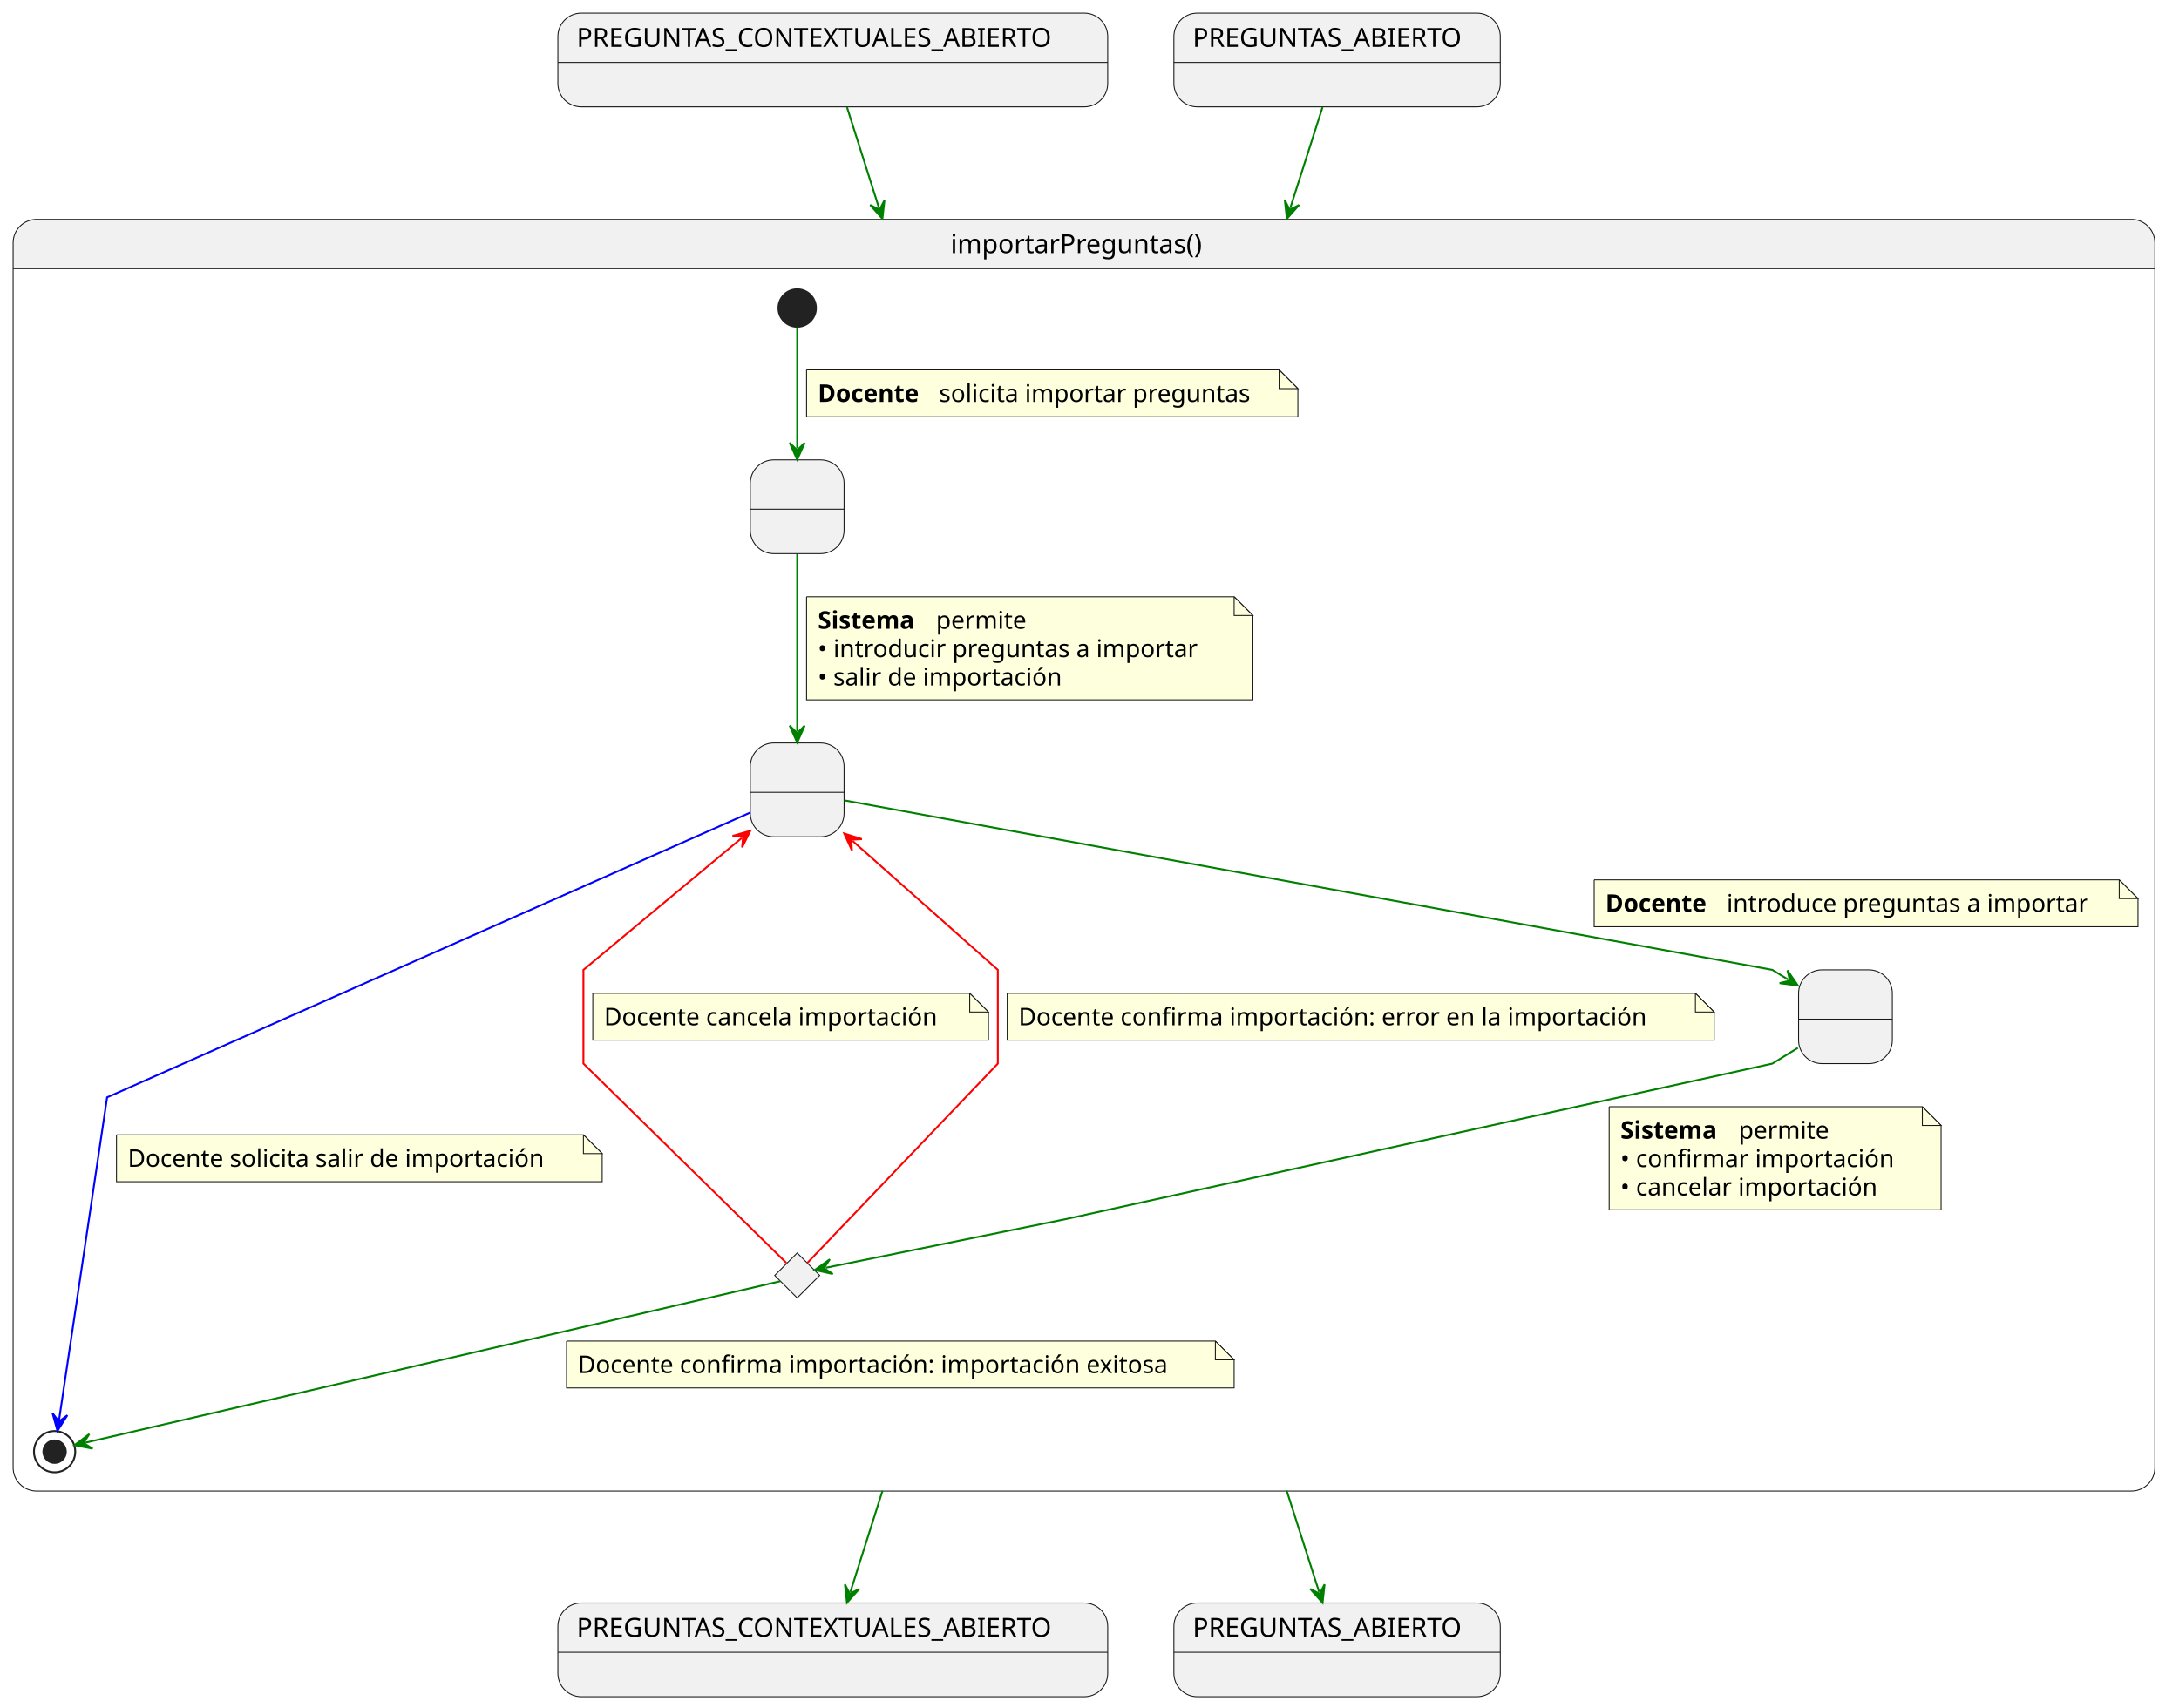
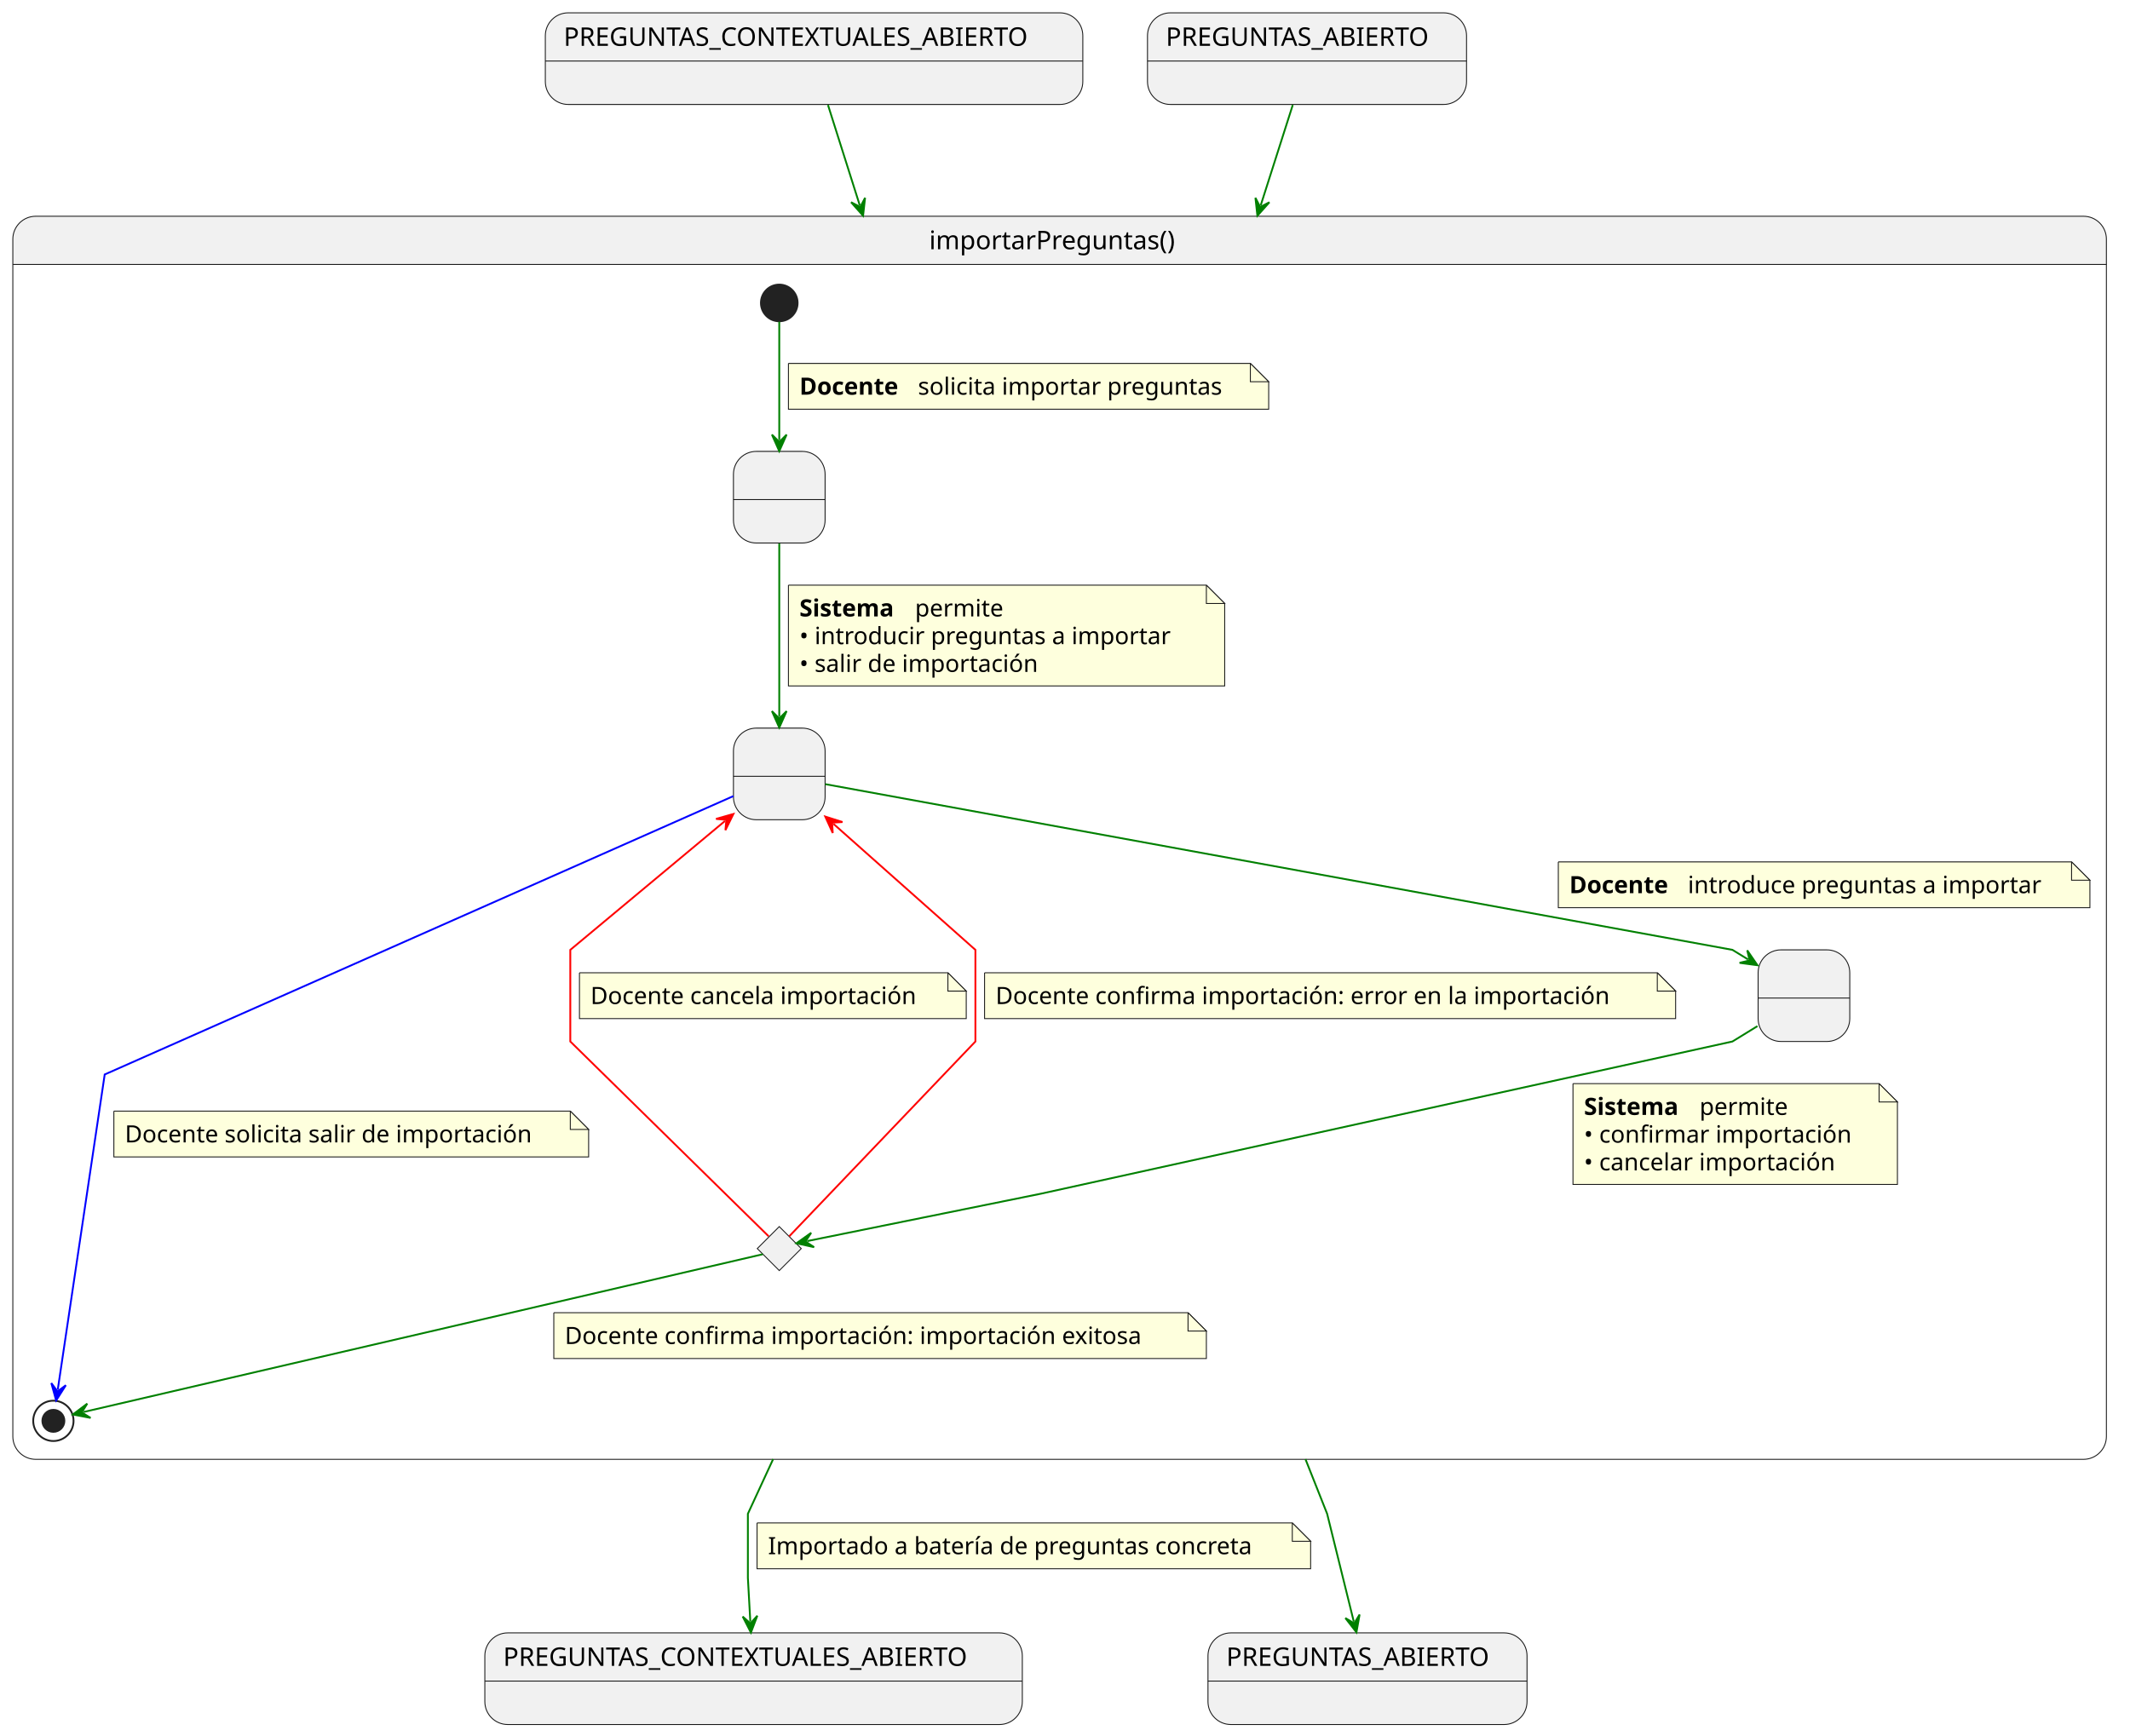
- <svg xmlns="http://www.w3.org/2000/svg" contentStyleType="text/css" data-diagram-type="STATE" height="911px" preserveAspectRatio="none" style="width:1162px;height:911px;background:#FFFFFF;" version="1.1" viewBox="0 0 1162 911" width="1162px" zoomAndPan="magnify">
+ <svg xmlns="http://www.w3.org/2000/svg" contentStyleType="text/css" data-diagram-type="STATE" height="947px" preserveAspectRatio="none" style="width:1162px;height:947px;background:#FFFFFF;" version="1.1" viewBox="0 0 1162 947" width="1162px" zoomAndPan="magnify">
  <defs />
  <g>
    <g id="PREGUNTAS_CONTEXTUALES_ABIERTO">
      <rect fill="#F1F1F1" height="50" rx="12.5" ry="12.5" style="stroke:#181818;stroke-width:0.5;" width="293.219" x="297.5" y="7" />
      <line style="stroke:#181818;stroke-width:0.5;" x1="297.5" x2="590.719" y1="33.297" y2="33.297" />
      <text fill="#000000" font-family="sans-serif" font-size="14" lengthAdjust="spacing" textLength="273.219" x="307.5" y="24.995">PREGUNTAS_CONTEXTUALES_ABIERTO</text>
    </g>
    <g id="PREGUNTAS_CONTEXTUALES_ABIERTO2">
-       <rect fill="#F1F1F1" height="50" rx="12.5" ry="12.5" style="stroke:#181818;stroke-width:0.5;" width="293.219" x="297.5" y="855" />
-       <line style="stroke:#181818;stroke-width:0.5;" x1="297.5" x2="590.719" y1="881.297" y2="881.297" />
-       <text fill="#000000" font-family="sans-serif" font-size="14" lengthAdjust="spacing" textLength="273.219" x="307.5" y="872.995">PREGUNTAS_CONTEXTUALES_ABIERTO</text>
+       <rect fill="#F1F1F1" height="50" rx="12.5" ry="12.5" style="stroke:#181818;stroke-width:0.5;" width="293.219" x="264.5" y="891" />
+       <line style="stroke:#181818;stroke-width:0.5;" x1="264.5" x2="557.719" y1="917.297" y2="917.297" />
+       <text fill="#000000" font-family="sans-serif" font-size="14" lengthAdjust="spacing" textLength="273.219" x="274.5" y="908.995">PREGUNTAS_CONTEXTUALES_ABIERTO</text>
    </g>
    <g id="PREGUNTAS_ABIERTO2">
-       <rect fill="#F1F1F1" height="50" rx="12.5" ry="12.5" style="stroke:#181818;stroke-width:0.5;" width="174.055" x="626" y="855" />
-       <line style="stroke:#181818;stroke-width:0.5;" x1="626" x2="800.055" y1="881.297" y2="881.297" />
-       <text fill="#000000" font-family="sans-serif" font-size="14" lengthAdjust="spacing" textLength="154.055" x="636" y="872.995">PREGUNTAS_ABIERTO</text>
+       <rect fill="#F1F1F1" height="50" rx="12.5" ry="12.5" style="stroke:#181818;stroke-width:0.5;" width="174.055" x="659" y="891" />
+       <line style="stroke:#181818;stroke-width:0.5;" x1="659" x2="833.055" y1="917.297" y2="917.297" />
+       <text fill="#000000" font-family="sans-serif" font-size="14" lengthAdjust="spacing" textLength="154.055" x="669" y="908.995">PREGUNTAS_ABIERTO</text>
    </g>
-     <path d="M19.5,117 L1136.622,117 A12.5,12.5 0 0 1 1149.122,129.5 L1149.122,143.297 L7,143.297 L7,129.5 A12.5,12.5 0 0 1 19.5,117" fill="#F1F1F1" />
-     <rect fill="none" height="678.297" rx="12.5" ry="12.5" style="stroke:#181818;stroke-width:0.5;" width="1142.122" x="7" y="117" />
-     <line style="stroke:#181818;stroke-width:0.5;" x1="7" x2="1149.122" y1="143.297" y2="143.297" />
-     <text fill="#000000" font-family="sans-serif" font-size="14" lengthAdjust="spacing" textLength="142.29" x="506.916" y="134.995">importarPreguntas()</text>
+     <path d="M19.5,118 L1136.622,118 A12.5,12.5 0 0 1 1149.122,130.5 L1149.122,144.297 L7,144.297 L7,130.5 A12.5,12.5 0 0 1 19.5,118" fill="#F1F1F1" />
+     <rect fill="none" height="678.297" rx="12.5" ry="12.5" style="stroke:#181818;stroke-width:0.5;" width="1142.122" x="7" y="118" />
+     <line style="stroke:#181818;stroke-width:0.5;" x1="7" x2="1149.122" y1="144.297" y2="144.297" />
+     <text fill="#000000" font-family="sans-serif" font-size="14" lengthAdjust="spacing" textLength="142.29" x="506.916" y="135.995">importarPreguntas()</text>
    <g id="importarPreguntas.RequiringImport">
-       <rect fill="#F1F1F1" height="50" rx="12.5" ry="12.5" style="stroke:#181818;stroke-width:0.5;" width="50" x="400.122" y="245.297" />
-       <line style="stroke:#181818;stroke-width:0.5;" x1="400.122" x2="450.122" y1="271.594" y2="271.594" />
-       <text fill="#000000" font-family="sans-serif" font-size="14" lengthAdjust="spacing" textLength="4.45" x="422.897" y="263.292"> </text>
+       <rect fill="#F1F1F1" height="50" rx="12.5" ry="12.5" style="stroke:#181818;stroke-width:0.5;" width="50" x="400.122" y="246.297" />
+       <line style="stroke:#181818;stroke-width:0.5;" x1="400.122" x2="450.122" y1="272.594" y2="272.594" />
+       <text fill="#000000" font-family="sans-serif" font-size="14" lengthAdjust="spacing" textLength="4.45" x="422.897" y="264.292"> </text>
    </g>
    <g id="importarPreguntas.ProvidingPreguntas">
-       <rect fill="#F1F1F1" height="50" rx="12.5" ry="12.5" style="stroke:#181818;stroke-width:0.5;" width="50" x="400.122" y="396.297" />
-       <line style="stroke:#181818;stroke-width:0.5;" x1="400.122" x2="450.122" y1="422.594" y2="422.594" />
-       <text fill="#000000" font-family="sans-serif" font-size="14" lengthAdjust="spacing" textLength="4.45" x="422.897" y="414.292"> </text>
+       <rect fill="#F1F1F1" height="50" rx="12.5" ry="12.5" style="stroke:#181818;stroke-width:0.5;" width="50" x="400.122" y="397.297" />
+       <line style="stroke:#181818;stroke-width:0.5;" x1="400.122" x2="450.122" y1="423.594" y2="423.594" />
+       <text fill="#000000" font-family="sans-serif" font-size="14" lengthAdjust="spacing" textLength="4.45" x="422.897" y="415.292"> </text>
    </g>
    <g id="importarPreguntas.ProvidingConfirmation">
-       <rect fill="#F1F1F1" height="50" rx="12.5" ry="12.5" style="stroke:#181818;stroke-width:0.5;" width="50" x="959.122" y="517.297" />
-       <line style="stroke:#181818;stroke-width:0.5;" x1="959.122" x2="1009.122" y1="543.594" y2="543.594" />
-       <text fill="#000000" font-family="sans-serif" font-size="14" lengthAdjust="spacing" textLength="4.45" x="981.897" y="535.292"> </text>
+       <rect fill="#F1F1F1" height="50" rx="12.5" ry="12.5" style="stroke:#181818;stroke-width:0.5;" width="50" x="959.122" y="518.297" />
+       <line style="stroke:#181818;stroke-width:0.5;" x1="959.122" x2="1009.122" y1="544.594" y2="544.594" />
+       <text fill="#000000" font-family="sans-serif" font-size="14" lengthAdjust="spacing" textLength="4.45" x="981.897" y="536.292"> </text>
    </g>
    <g class="entity" data-entity="c" data-uid="ent0009" id="entity_c">
-       <polygon fill="#F1F1F1" points="425.122,668.297,437.122,680.297,425.122,692.297,413.122,680.297,425.122,668.297" style="stroke:#181818;stroke-width:0.5;" />
+       <polygon fill="#F1F1F1" points="425.122,669.297,437.122,681.297,425.122,693.297,413.122,681.297,425.122,669.297" style="stroke:#181818;stroke-width:0.5;" />
    </g>
-     <ellipse cx="425.122" cy="164.297" fill="#222222" rx="10" ry="10" style="stroke:#222222;stroke-width:1;" />
-     <ellipse cx="29.122" cy="774.297" fill="none" rx="11" ry="11" style="stroke:#222222;stroke-width:1;" />
-     <ellipse cx="29.122" cy="774.297" fill="#222222" rx="6" ry="6" style="stroke:#222222;stroke-width:1;" />
+     <ellipse cx="425.122" cy="165.297" fill="#222222" rx="10" ry="10" style="stroke:#222222;stroke-width:1;" />
+     <ellipse cx="29.122" cy="775.297" fill="none" rx="11" ry="11" style="stroke:#222222;stroke-width:1;" />
+     <ellipse cx="29.122" cy="775.297" fill="#222222" rx="6" ry="6" style="stroke:#222222;stroke-width:1;" />
    <g class="link" data-entity-1=".start.importarPreguntas" data-entity-2="RequiringImport" data-source-line="14" data-uid="lnk3" id="link_.start.importarPreguntas_RequiringImport">
-       <path d="M425.122,174.527 C425.122,190.237 425.122,216.657 425.122,239.167" fill="none" id="*start*importarPreguntas-to-RequiringImport" style="stroke:#008000;stroke-width:1;" />
-       <polygon fill="#008000" points="425.122,245.167,429.122,236.167,425.122,240.167,421.122,236.167,425.122,245.167" style="stroke:#008000;stroke-width:1;" />
-       <path d="M430.122,197.297 L430.122,222.297 L692.122,222.297 L692.122,207.297 L682.122,197.297 L430.122,197.297" fill="#FEFFDD" style="stroke:#181818;stroke-width:0.5;" />
-       <path d="M682.122,197.297 L682.122,207.297 L692.122,207.297 L682.122,197.297" fill="#FEFFDD" style="stroke:#181818;stroke-width:0.5;" />
-       <text fill="#000000" font-family="sans-serif" font-size="13" font-weight="bold" lengthAdjust="spacing" textLength="60.531" x="436.122" y="214.364">Docente</text>
-       <text fill="#000000" font-family="sans-serif" font-size="13" lengthAdjust="spacing" textLength="176.433" x="500.786" y="214.364">solicita importar preguntas</text>
+       <path d="M425.122,175.527 C425.122,191.237 425.122,217.657 425.122,240.167" fill="none" id="*start*importarPreguntas-to-RequiringImport" style="stroke:#008000;stroke-width:1;" />
+       <polygon fill="#008000" points="425.122,246.167,429.122,237.167,425.122,241.167,421.122,237.167,425.122,246.167" style="stroke:#008000;stroke-width:1;" />
+       <path d="M430.122,198.297 L430.122,223.297 L692.122,223.297 L692.122,208.297 L682.122,198.297 L430.122,198.297" fill="#FEFFDD" style="stroke:#181818;stroke-width:0.5;" />
+       <path d="M682.122,198.297 L682.122,208.297 L692.122,208.297 L682.122,198.297" fill="#FEFFDD" style="stroke:#181818;stroke-width:0.5;" />
+       <text fill="#000000" font-family="sans-serif" font-size="13" font-weight="bold" lengthAdjust="spacing" textLength="60.531" x="436.122" y="215.364">Docente</text>
+       <text fill="#000000" font-family="sans-serif" font-size="13" lengthAdjust="spacing" textLength="176.433" x="500.786" y="215.364">solicita importar preguntas</text>
    </g>
    <g class="link" data-entity-1="RequiringImport" data-entity-2="ProvidingPreguntas" data-source-line="19" data-uid="lnk4" id="link_RequiringImport_ProvidingPreguntas">
-       <path d="M425.122,295.567 C425.122,323.277 425.122,362.337 425.122,390.037" fill="none" id="RequiringImport-to-ProvidingPreguntas" style="stroke:#008000;stroke-width:1;" />
-       <polygon fill="#008000" points="425.122,396.037,429.122,387.037,425.122,391.037,421.122,387.037,425.122,396.037" style="stroke:#008000;stroke-width:1;" />
-       <path d="M430.122,318.297 L430.122,373.297 L668.122,373.297 L668.122,328.297 L658.122,318.297 L430.122,318.297" fill="#FEFFDD" style="stroke:#181818;stroke-width:0.5;" />
-       <path d="M658.122,318.297 L658.122,328.297 L668.122,328.297 L658.122,318.297" fill="#FEFFDD" style="stroke:#181818;stroke-width:0.5;" />
-       <text fill="#000000" font-family="sans-serif" font-size="13" font-weight="bold" lengthAdjust="spacing" textLength="58.906" x="436.122" y="335.364">Sistema</text>
-       <text fill="#000000" font-family="sans-serif" font-size="13" lengthAdjust="spacing" textLength="50.965" x="499.161" y="335.364">permite</text>
-       <text fill="#000000" font-family="sans-serif" font-size="13" lengthAdjust="spacing" textLength="217.401" x="436.122" y="350.497">• introducir preguntas a importar</text>
-       <text fill="#000000" font-family="sans-serif" font-size="13" lengthAdjust="spacing" textLength="141.464" x="436.122" y="365.629">• salir de importación</text>
+       <path d="M425.122,296.567 C425.122,324.277 425.122,363.337 425.122,391.037" fill="none" id="RequiringImport-to-ProvidingPreguntas" style="stroke:#008000;stroke-width:1;" />
+       <polygon fill="#008000" points="425.122,397.037,429.122,388.037,425.122,392.037,421.122,388.037,425.122,397.037" style="stroke:#008000;stroke-width:1;" />
+       <path d="M430.122,319.297 L430.122,374.297 L668.122,374.297 L668.122,329.297 L658.122,319.297 L430.122,319.297" fill="#FEFFDD" style="stroke:#181818;stroke-width:0.5;" />
+       <path d="M658.122,319.297 L658.122,329.297 L668.122,329.297 L658.122,319.297" fill="#FEFFDD" style="stroke:#181818;stroke-width:0.5;" />
+       <text fill="#000000" font-family="sans-serif" font-size="13" font-weight="bold" lengthAdjust="spacing" textLength="58.906" x="436.122" y="336.364">Sistema</text>
+       <text fill="#000000" font-family="sans-serif" font-size="13" lengthAdjust="spacing" textLength="50.965" x="499.161" y="336.364">permite</text>
+       <text fill="#000000" font-family="sans-serif" font-size="13" lengthAdjust="spacing" textLength="217.401" x="436.122" y="351.497">• introducir preguntas a importar</text>
+       <text fill="#000000" font-family="sans-serif" font-size="13" lengthAdjust="spacing" textLength="141.464" x="436.122" y="366.629">• salir de importación</text>
    </g>
    <g class="link" data-entity-1="ProvidingPreguntas" data-entity-2="ProvidingConfirmation" data-source-line="26" data-uid="lnk5" id="link_ProvidingPreguntas_ProvidingConfirmation">
-       <path d="M450.202,426.877 C554.072,445.857 945.122,517.297 945.122,517.297 C945.122,517.297 946.201,517.965 953.651,522.545" fill="none" id="ProvidingPreguntas-to-ProvidingConfirmation" style="stroke:#008000;stroke-width:1;" />
-       <polygon fill="#008000" points="958.762,525.687,953.19,517.566,954.503,523.068,949,524.381,958.762,525.687" style="stroke:#008000;stroke-width:1;" />
-       <path d="M850.122,469.297 L850.122,494.297 L1140.122,494.297 L1140.122,479.297 L1130.122,469.297 L850.122,469.297" fill="#FEFFDD" style="stroke:#181818;stroke-width:0.5;" />
-       <path d="M1130.122,469.297 L1130.122,479.297 L1140.122,479.297 L1130.122,469.297" fill="#FEFFDD" style="stroke:#181818;stroke-width:0.5;" />
-       <text fill="#000000" font-family="sans-serif" font-size="13" font-weight="bold" lengthAdjust="spacing" textLength="60.531" x="856.122" y="486.364">Docente</text>
-       <text fill="#000000" font-family="sans-serif" font-size="13" lengthAdjust="spacing" textLength="204.642" x="920.785" y="486.364">introduce preguntas a importar</text>
+       <path d="M450.202,427.877 C554.072,446.857 945.122,518.297 945.122,518.297 C945.122,518.297 946.201,518.965 953.651,523.545" fill="none" id="ProvidingPreguntas-to-ProvidingConfirmation" style="stroke:#008000;stroke-width:1;" />
+       <polygon fill="#008000" points="958.762,526.687,953.19,518.566,954.503,524.068,949,525.381,958.762,526.687" style="stroke:#008000;stroke-width:1;" />
+       <path d="M850.122,470.297 L850.122,495.297 L1140.122,495.297 L1140.122,480.297 L1130.122,470.297 L850.122,470.297" fill="#FEFFDD" style="stroke:#181818;stroke-width:0.5;" />
+       <path d="M1130.122,470.297 L1130.122,480.297 L1140.122,480.297 L1130.122,470.297" fill="#FEFFDD" style="stroke:#181818;stroke-width:0.5;" />
+       <text fill="#000000" font-family="sans-serif" font-size="13" font-weight="bold" lengthAdjust="spacing" textLength="60.531" x="856.122" y="487.364">Docente</text>
+       <text fill="#000000" font-family="sans-serif" font-size="13" lengthAdjust="spacing" textLength="204.642" x="920.785" y="487.364">introduce preguntas a importar</text>
    </g>
    <g class="link" data-entity-1="ProvidingConfirmation" data-entity-2="c" data-source-line="31" data-uid="lnk6" id="link_ProvidingConfirmation_c">
-       <path d="M958.762,558.907 C951.312,563.487 945.122,567.297 945.122,567.297 C945.122,567.297 568.122,650.297 568.122,650.297 C568.122,650.297 472.202,669.755 440.382,676.205" fill="none" id="ProvidingConfirmation-to-c" style="stroke:#008000;stroke-width:1;" />
-       <polygon fill="#008000" points="434.502,677.397,444.117,679.529,439.402,676.404,442.528,671.689,434.502,677.397" style="stroke:#008000;stroke-width:1;" />
-       <path d="M858.122,590.297 L858.122,645.297 L1035.122,645.297 L1035.122,600.297 L1025.122,590.297 L858.122,590.297" fill="#FEFFDD" style="stroke:#181818;stroke-width:0.5;" />
-       <path d="M1025.122,590.297 L1025.122,600.297 L1035.122,600.297 L1025.122,590.297" fill="#FEFFDD" style="stroke:#181818;stroke-width:0.5;" />
-       <text fill="#000000" font-family="sans-serif" font-size="13" font-weight="bold" lengthAdjust="spacing" textLength="58.906" x="864.122" y="607.364">Sistema</text>
-       <text fill="#000000" font-family="sans-serif" font-size="13" lengthAdjust="spacing" textLength="50.965" x="927.16" y="607.364">permite</text>
-       <text fill="#000000" font-family="sans-serif" font-size="13" lengthAdjust="spacing" textLength="156.622" x="864.122" y="622.497">• confirmar importación</text>
-       <text fill="#000000" font-family="sans-serif" font-size="13" lengthAdjust="spacing" textLength="149.195" x="864.122" y="637.629">• cancelar importación</text>
+       <path d="M958.762,559.907 C951.312,564.487 945.122,568.297 945.122,568.297 C945.122,568.297 568.122,651.297 568.122,651.297 C568.122,651.297 472.202,670.755 440.382,677.205" fill="none" id="ProvidingConfirmation-to-c" style="stroke:#008000;stroke-width:1;" />
+       <polygon fill="#008000" points="434.502,678.397,444.117,680.529,439.402,677.404,442.528,672.689,434.502,678.397" style="stroke:#008000;stroke-width:1;" />
+       <path d="M858.122,591.297 L858.122,646.297 L1035.122,646.297 L1035.122,601.297 L1025.122,591.297 L858.122,591.297" fill="#FEFFDD" style="stroke:#181818;stroke-width:0.5;" />
+       <path d="M1025.122,591.297 L1025.122,601.297 L1035.122,601.297 L1025.122,591.297" fill="#FEFFDD" style="stroke:#181818;stroke-width:0.5;" />
+       <text fill="#000000" font-family="sans-serif" font-size="13" font-weight="bold" lengthAdjust="spacing" textLength="58.906" x="864.122" y="608.364">Sistema</text>
+       <text fill="#000000" font-family="sans-serif" font-size="13" lengthAdjust="spacing" textLength="50.965" x="927.16" y="608.364">permite</text>
+       <text fill="#000000" font-family="sans-serif" font-size="13" lengthAdjust="spacing" textLength="156.622" x="864.122" y="623.497">• confirmar importación</text>
+       <text fill="#000000" font-family="sans-serif" font-size="13" lengthAdjust="spacing" textLength="149.195" x="864.122" y="638.629">• cancelar importación</text>
    </g>
    <g class="link" data-entity-1="c" data-entity-2="ProvidingPreguntas" data-source-line="38" data-uid="lnk7" id="link_c_ProvidingPreguntas">
-       <path d="M419.312,673.587 C396.082,650.767 311.122,567.297 311.122,567.297 C311.122,567.297 311.122,517.297 311.122,517.297 C311.122,517.297 361.932,474.947 395.492,446.987" fill="none" id="c-to-ProvidingPreguntas" style="stroke:#FF0000;stroke-width:1;" />
-       <polygon fill="#FF0000" points="400.102,443.147,390.627,445.834,396.26,446.347,395.748,451.981,400.102,443.147" style="stroke:#FF0000;stroke-width:1;" />
-       <path d="M316.122,529.797 L316.122,554.797 L527.122,554.797 L527.122,539.797 L517.122,529.797 L316.122,529.797" fill="#FEFFDD" style="stroke:#181818;stroke-width:0.5;" />
-       <path d="M517.122,529.797 L517.122,539.797 L527.122,539.797 L517.122,529.797" fill="#FEFFDD" style="stroke:#181818;stroke-width:0.5;" />
-       <text fill="#000000" font-family="sans-serif" font-size="13" lengthAdjust="spacing" textLength="190.626" x="322.122" y="546.864">Docente cancela importación</text>
+       <path d="M419.312,674.587 C396.082,651.767 311.122,568.297 311.122,568.297 C311.122,568.297 311.122,518.297 311.122,518.297 C311.122,518.297 361.932,475.947 395.492,447.987" fill="none" id="c-to-ProvidingPreguntas" style="stroke:#FF0000;stroke-width:1;" />
+       <polygon fill="#FF0000" points="400.102,444.147,390.627,446.834,396.26,447.347,395.748,452.981,400.102,444.147" style="stroke:#FF0000;stroke-width:1;" />
+       <path d="M316.122,530.797 L316.122,555.797 L527.122,555.797 L527.122,540.797 L517.122,530.797 L316.122,530.797" fill="#FEFFDD" style="stroke:#181818;stroke-width:0.5;" />
+       <path d="M517.122,530.797 L517.122,540.797 L527.122,540.797 L517.122,530.797" fill="#FEFFDD" style="stroke:#181818;stroke-width:0.5;" />
+       <text fill="#000000" font-family="sans-serif" font-size="13" lengthAdjust="spacing" textLength="190.626" x="322.122" y="547.864">Docente cancela importación</text>
    </g>
    <g class="link" data-entity-1="c" data-entity-2="ProvidingPreguntas" data-source-line="43" data-uid="lnk8" id="link_c_ProvidingPreguntas">
-       <path d="M430.572,673.587 C452.382,650.767 532.122,567.297 532.122,567.297 C532.122,567.297 532.122,517.297 532.122,517.297 C532.122,517.297 486.318,476.631 454.698,448.551" fill="none" id="c-to-ProvidingPreguntas-1" style="stroke:#FF0000;stroke-width:1;" />
-       <polygon fill="#FF0000" points="450.212,444.567,454.285,453.534,453.951,447.887,459.598,447.552,450.212,444.567" style="stroke:#FF0000;stroke-width:1;" />
-       <path d="M537.122,529.797 L537.122,554.797 L914.122,554.797 L914.122,539.797 L904.122,529.797 L537.122,529.797" fill="#FEFFDD" style="stroke:#181818;stroke-width:0.5;" />
-       <path d="M904.122,529.797 L904.122,539.797 L914.122,539.797 L904.122,529.797" fill="#FEFFDD" style="stroke:#181818;stroke-width:0.5;" />
-       <text fill="#000000" font-family="sans-serif" font-size="13" lengthAdjust="spacing" textLength="356.605" x="543.122" y="546.864">Docente confirma importación: error en la importación</text>
+       <path d="M430.572,674.587 C452.382,651.767 532.122,568.297 532.122,568.297 C532.122,568.297 532.122,518.297 532.122,518.297 C532.122,518.297 486.318,477.631 454.698,449.551" fill="none" id="c-to-ProvidingPreguntas-1" style="stroke:#FF0000;stroke-width:1;" />
+       <polygon fill="#FF0000" points="450.212,445.567,454.285,454.534,453.951,448.887,459.598,448.552,450.212,445.567" style="stroke:#FF0000;stroke-width:1;" />
+       <path d="M537.122,530.797 L537.122,555.797 L914.122,555.797 L914.122,540.797 L904.122,530.797 L537.122,530.797" fill="#FEFFDD" style="stroke:#181818;stroke-width:0.5;" />
+       <path d="M904.122,530.797 L904.122,540.797 L914.122,540.797 L904.122,530.797" fill="#FEFFDD" style="stroke:#181818;stroke-width:0.5;" />
+       <text fill="#000000" font-family="sans-serif" font-size="13" lengthAdjust="spacing" textLength="356.605" x="543.122" y="547.864">Docente confirma importación: error en la importación</text>
    </g>
    <g class="link" data-entity-1="c" data-entity-2=".end.importarPreguntas" data-source-line="48" data-uid="lnk10" id="link_c_.end.importarPreguntas">
-       <path d="M416.102,683.387 C363.492,695.617 102.336,756.289 45.586,769.47" fill="none" id="c-to-*end*importarPreguntas" style="stroke:#008000;stroke-width:1;" />
-       <polygon fill="#008000" points="39.742,770.827,49.414,772.687,44.612,769.696,47.604,764.894,39.742,770.827" style="stroke:#008000;stroke-width:1;" />
-       <path d="M302.122,715.297 L302.122,740.297 L658.122,740.297 L658.122,725.297 L648.122,715.297 L302.122,715.297" fill="#FEFFDD" style="stroke:#181818;stroke-width:0.5;" />
-       <path d="M648.122,715.297 L648.122,725.297 L658.122,725.297 L648.122,715.297" fill="#FEFFDD" style="stroke:#181818;stroke-width:0.5;" />
-       <text fill="#000000" font-family="sans-serif" font-size="13" lengthAdjust="spacing" textLength="335.632" x="308.122" y="732.364">Docente confirma importación: importación exitosa</text>
+       <path d="M416.102,684.387 C363.492,696.617 102.336,757.289 45.586,770.47" fill="none" id="c-to-*end*importarPreguntas" style="stroke:#008000;stroke-width:1;" />
+       <polygon fill="#008000" points="39.742,771.827,49.414,773.687,44.612,770.696,47.604,765.894,39.742,771.827" style="stroke:#008000;stroke-width:1;" />
+       <path d="M302.122,716.297 L302.122,741.297 L658.122,741.297 L658.122,726.297 L648.122,716.297 L302.122,716.297" fill="#FEFFDD" style="stroke:#181818;stroke-width:0.5;" />
+       <path d="M648.122,716.297 L648.122,726.297 L658.122,726.297 L648.122,716.297" fill="#FEFFDD" style="stroke:#181818;stroke-width:0.5;" />
+       <text fill="#000000" font-family="sans-serif" font-size="13" lengthAdjust="spacing" textLength="335.632" x="308.122" y="733.364">Docente confirma importación: importación exitosa</text>
    </g>
    <g class="link" data-entity-1="ProvidingPreguntas" data-entity-2=".end.importarPreguntas" data-source-line="53" data-uid="lnk11" id="link_ProvidingPreguntas_.end.importarPreguntas">
-       <path d="M400.122,433.377 C317.292,470.057 57.122,585.297 57.122,585.297 C57.122,585.297 37.325,718.202 31.515,757.252" fill="none" id="ProvidingPreguntas-to-*end*importarPreguntas" style="stroke:#0000FF;stroke-width:1;" />
-       <polygon fill="#0000FF" points="30.632,763.187,35.913,754.874,31.368,758.241,28,753.696,30.632,763.187" style="stroke:#0000FF;stroke-width:1;" />
-       <path d="M62.122,605.297 L62.122,630.297 L321.122,630.297 L321.122,615.297 L311.122,605.297 L62.122,605.297" fill="#FEFFDD" style="stroke:#181818;stroke-width:0.5;" />
-       <path d="M311.122,605.297 L311.122,615.297 L321.122,615.297 L311.122,605.297" fill="#FEFFDD" style="stroke:#181818;stroke-width:0.5;" />
-       <text fill="#000000" font-family="sans-serif" font-size="13" lengthAdjust="spacing" textLength="238.145" x="68.122" y="622.364">Docente solicita salir de importación</text>
+       <path d="M400.122,434.377 C317.292,471.057 57.122,586.297 57.122,586.297 C57.122,586.297 37.325,719.202 31.515,758.252" fill="none" id="ProvidingPreguntas-to-*end*importarPreguntas" style="stroke:#0000FF;stroke-width:1;" />
+       <polygon fill="#0000FF" points="30.632,764.187,35.913,755.874,31.368,759.241,28,754.696,30.632,764.187" style="stroke:#0000FF;stroke-width:1;" />
+       <path d="M62.122,606.297 L62.122,631.297 L321.122,631.297 L321.122,616.297 L311.122,606.297 L62.122,606.297" fill="#FEFFDD" style="stroke:#181818;stroke-width:0.5;" />
+       <path d="M311.122,606.297 L311.122,616.297 L321.122,616.297 L311.122,606.297" fill="#FEFFDD" style="stroke:#181818;stroke-width:0.5;" />
+       <text fill="#000000" font-family="sans-serif" font-size="13" lengthAdjust="spacing" textLength="238.145" x="68.122" y="623.364">Docente solicita salir de importación</text>
    </g>
    <g id="PREGUNTAS_ABIERTO">
      <rect fill="#F1F1F1" height="50" rx="12.5" ry="12.5" style="stroke:#181818;stroke-width:0.5;" width="174.055" x="626" y="7" />
      <line style="stroke:#181818;stroke-width:0.5;" x1="626" x2="800.055" y1="33.297" y2="33.297" />
      <text fill="#000000" font-family="sans-serif" font-size="14" lengthAdjust="spacing" textLength="154.055" x="636" y="24.995">PREGUNTAS_ABIERTO</text>
    </g>
    <g class="link" data-entity-1="PREGUNTAS_ABIERTO" data-entity-2="importarPreguntas" data-source-line="60" data-uid="lnk13" id="link_PREGUNTAS_ABIERTO_importarPreguntas">
-       <path d="M705.26,57.2 C700.55,71.92 695.788,86.795 688.068,110.935" fill="none" id="PREGUNTAS_ABIERTO-to-importarPreguntas" style="stroke:#008000;stroke-width:1;" />
-       <polygon fill="#008000" points="686.24,116.65,692.791,109.296,687.763,111.888,685.172,106.859,686.24,116.65" style="stroke:#008000;stroke-width:1;" />
+       <path d="M705.26,57.26 C700.49,72.18 695.635,87.424 687.785,112.004" fill="none" id="PREGUNTAS_ABIERTO-to-importarPreguntas" style="stroke:#008000;stroke-width:1;" />
+       <polygon fill="#008000" points="685.96,117.72,692.508,110.364,687.481,112.957,684.888,107.93,685.96,117.72" style="stroke:#008000;stroke-width:1;" />
    </g>
    <g class="link" data-entity-1="importarPreguntas" data-entity-2="PREGUNTAS_ABIERTO2" data-source-line="61" data-uid="lnk14" id="link_importarPreguntas_PREGUNTAS_ABIERTO2">
-       <path d="M686.17,795.12 C693.93,819.4 698.732,834.385 703.452,849.145" fill="none" id="importarPreguntas-to-PREGUNTAS_ABIERTO2" style="stroke:#008000;stroke-width:1;" />
-       <polygon fill="#008000" points="705.28,854.86,706.349,845.069,703.757,850.098,698.729,847.506,705.28,854.86" style="stroke:#008000;stroke-width:1;" />
+       <path d="M712.18,796.2 C719.54,814.76 724,826 724,826 C724,826 732.029,858.506 738.549,884.856" fill="none" id="importarPreguntas-to-PREGUNTAS_ABIERTO2" style="stroke:#008000;stroke-width:1;" />
+       <polygon fill="#008000" points="739.99,890.68,741.711,880.983,738.789,885.826,733.945,882.904,739.99,890.68" style="stroke:#008000;stroke-width:1;" />
    </g>
    <g class="link" data-entity-1="PREGUNTAS_CONTEXTUALES_ABIERTO" data-entity-2="importarPreguntas" data-source-line="64" data-uid="lnk15" id="link_PREGUNTAS_CONTEXTUALES_ABIERTO_importarPreguntas">
-       <path d="M451.69,57.2 C456.36,71.92 461.085,86.791 468.745,110.931" fill="none" id="PREGUNTAS_CONTEXTUALES_ABIERTO-to-importarPreguntas" style="stroke:#008000;stroke-width:1;" />
-       <polygon fill="#008000" points="470.56,116.65,471.651,106.862,469.048,111.884,464.025,109.281,470.56,116.65" style="stroke:#008000;stroke-width:1;" />
+       <path d="M451.69,57.26 C456.41,72.18 461.237,87.42 469.027,112" fill="none" id="PREGUNTAS_CONTEXTUALES_ABIERTO-to-importarPreguntas" style="stroke:#008000;stroke-width:1;" />
+       <polygon fill="#008000" points="470.84,117.72,471.934,107.932,469.329,112.954,464.308,110.349,470.84,117.72" style="stroke:#008000;stroke-width:1;" />
    </g>
    <g class="link" data-entity-1="importarPreguntas" data-entity-2="PREGUNTAS_CONTEXTUALES_ABIERTO2" data-source-line="65" data-uid="lnk16" id="link_importarPreguntas_PREGUNTAS_CONTEXTUALES_ABIERTO2">
-       <path d="M470.63,795.12 C462.92,819.4 458.163,834.381 453.483,849.141" fill="none" id="importarPreguntas-to-PREGUNTAS_CONTEXTUALES_ABIERTO2" style="stroke:#008000;stroke-width:1;" />
-       <polygon fill="#008000" points="451.67,854.86,458.203,847.49,453.181,850.094,450.577,845.072,451.67,854.86" style="stroke:#008000;stroke-width:1;" />
+       <path d="M421.77,796.2 C413.19,814.76 408,826 408,826 C408,826 408,861 408,861 C408,861 408.526,870.479 409.327,884.849" fill="none" id="importarPreguntas-to-PREGUNTAS_CONTEXTUALES_ABIERTO2" style="stroke:#008000;stroke-width:1;" />
+       <polygon fill="#008000" points="409.66,890.84,413.154,881.632,409.382,885.848,405.166,882.076,409.66,890.84" style="stroke:#008000;stroke-width:1;" />
+       <path d="M413,831 L413,856 L715,856 L715,841 L705,831 L413,831" fill="#FEFFDD" style="stroke:#181818;stroke-width:0.5;" />
+       <path d="M705,831 L705,841 L715,841 L705,831" fill="#FEFFDD" style="stroke:#181818;stroke-width:0.5;" />
+       <text fill="#000000" font-family="sans-serif" font-size="13" lengthAdjust="spacing" textLength="281.487" x="419" y="848.067">Importado a batería de preguntas concreta</text>
    </g>
  </g>
</svg>
